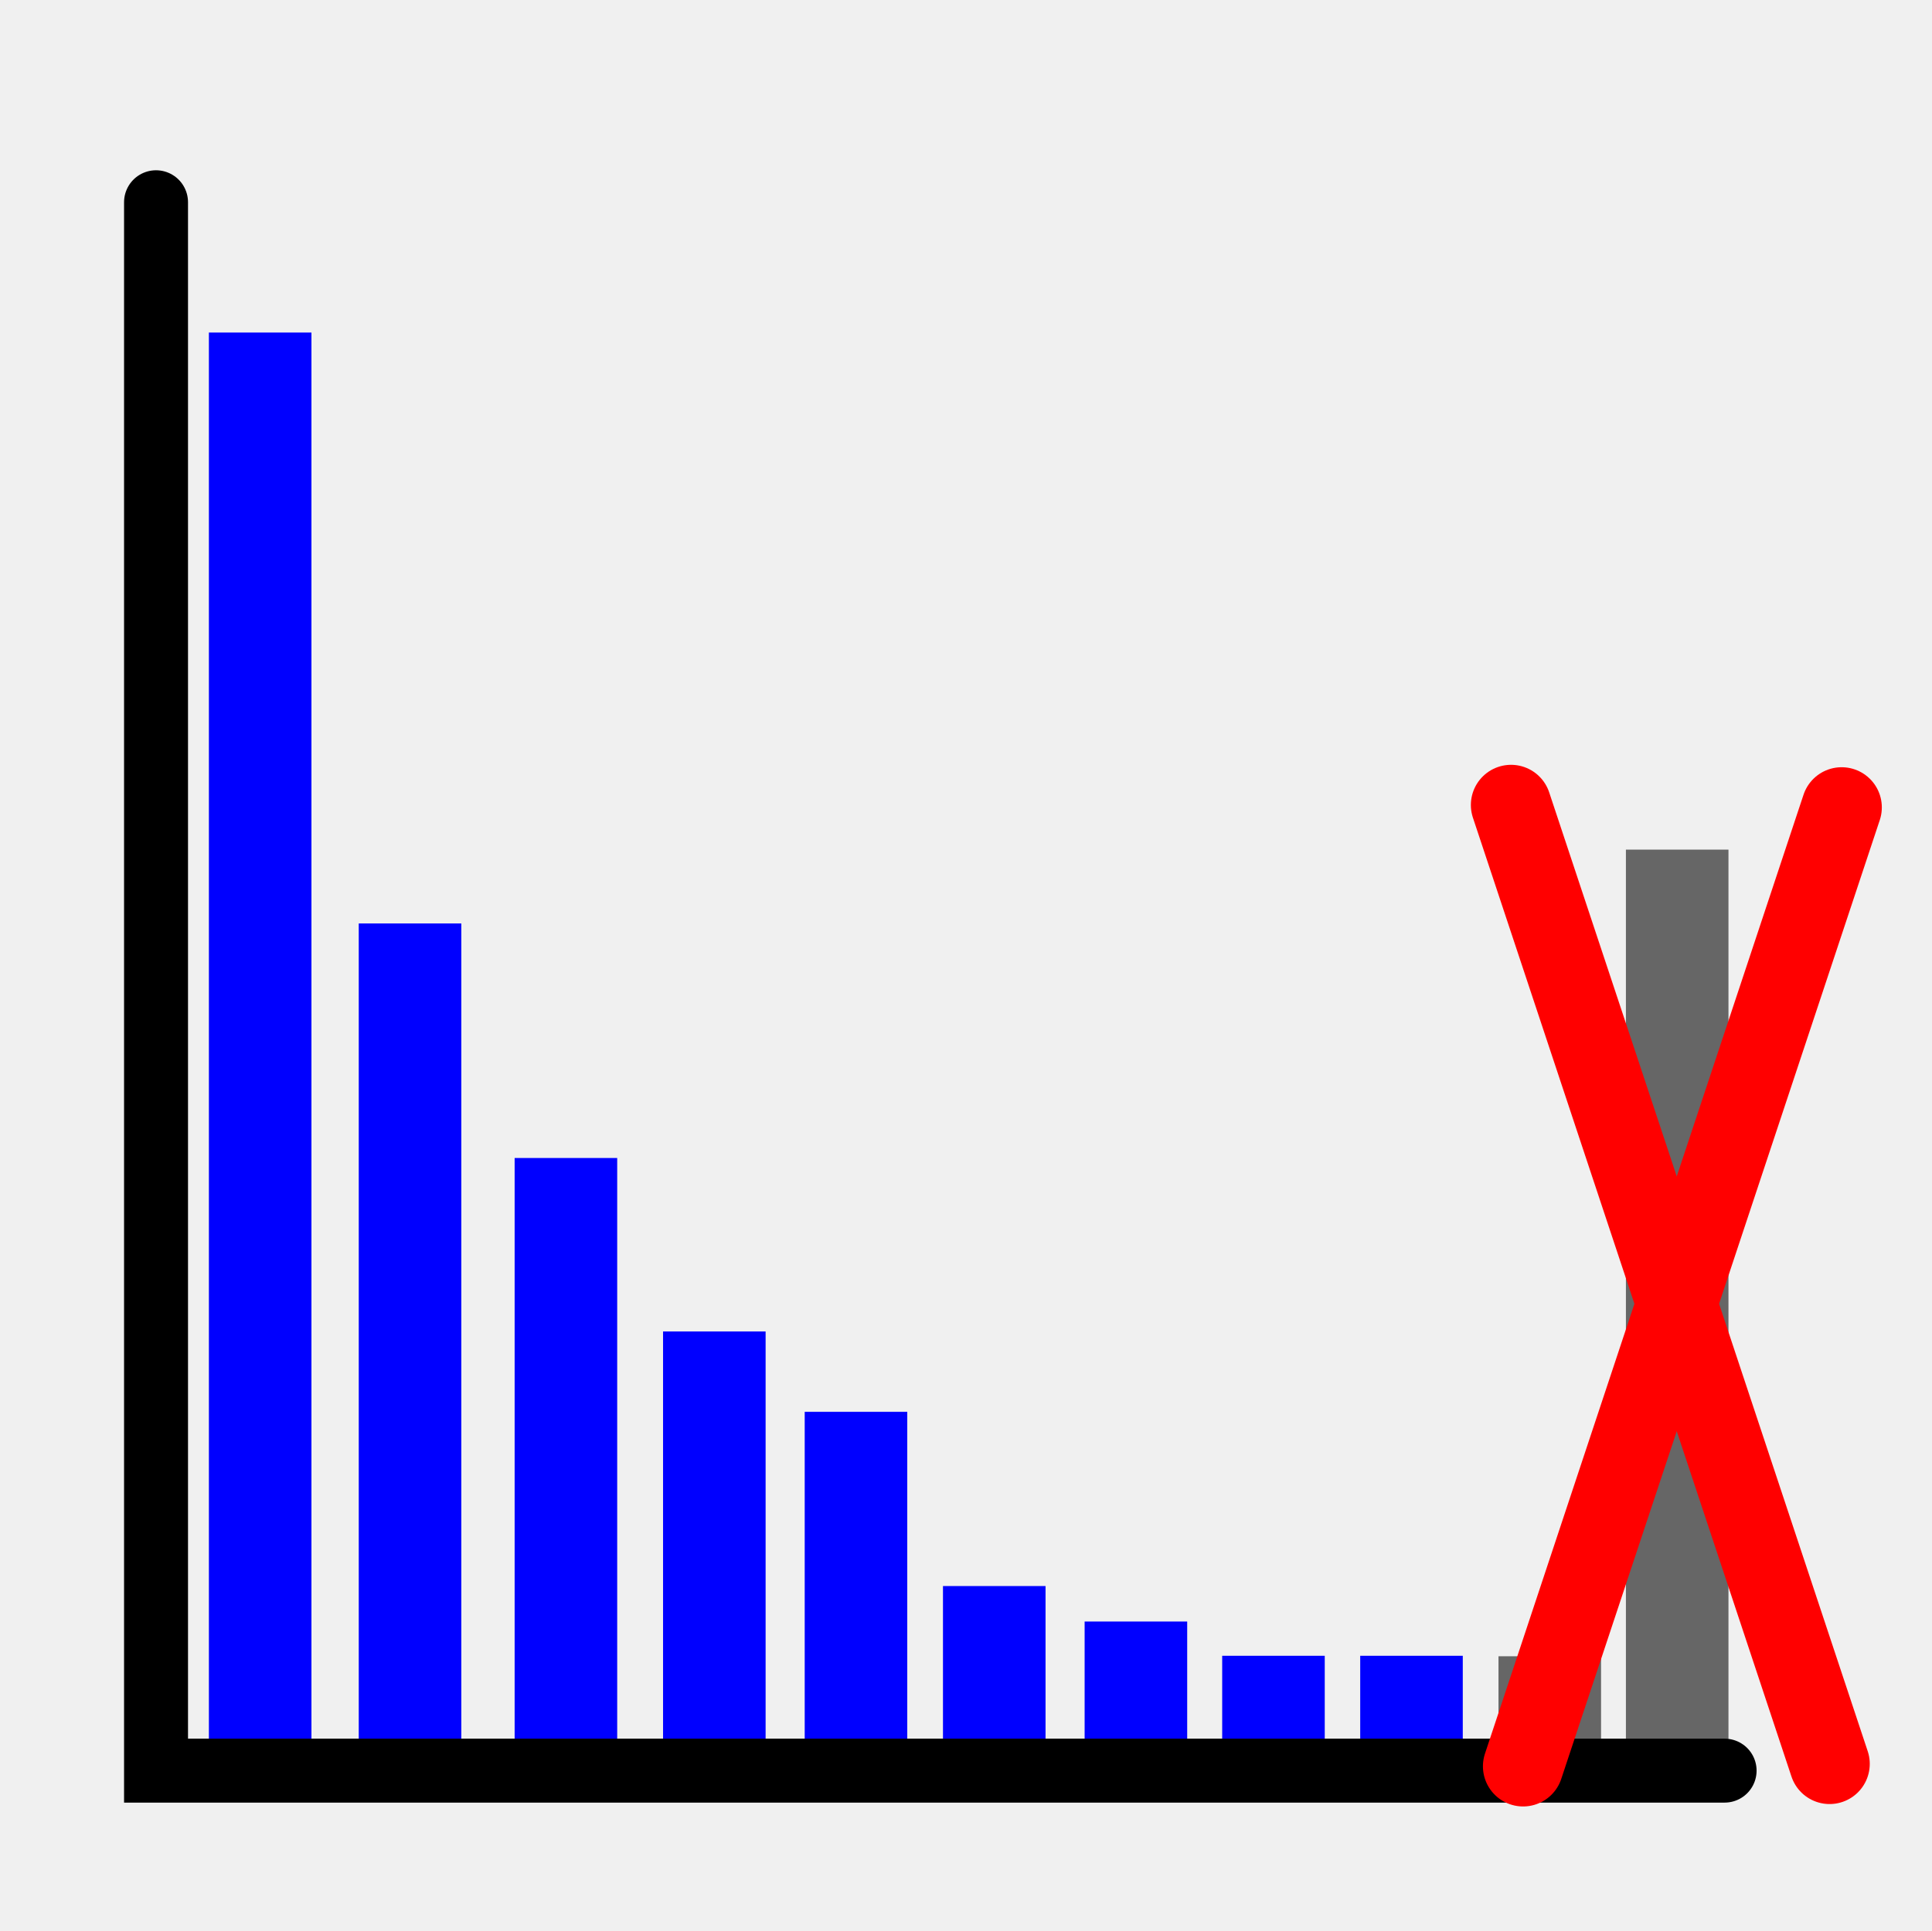
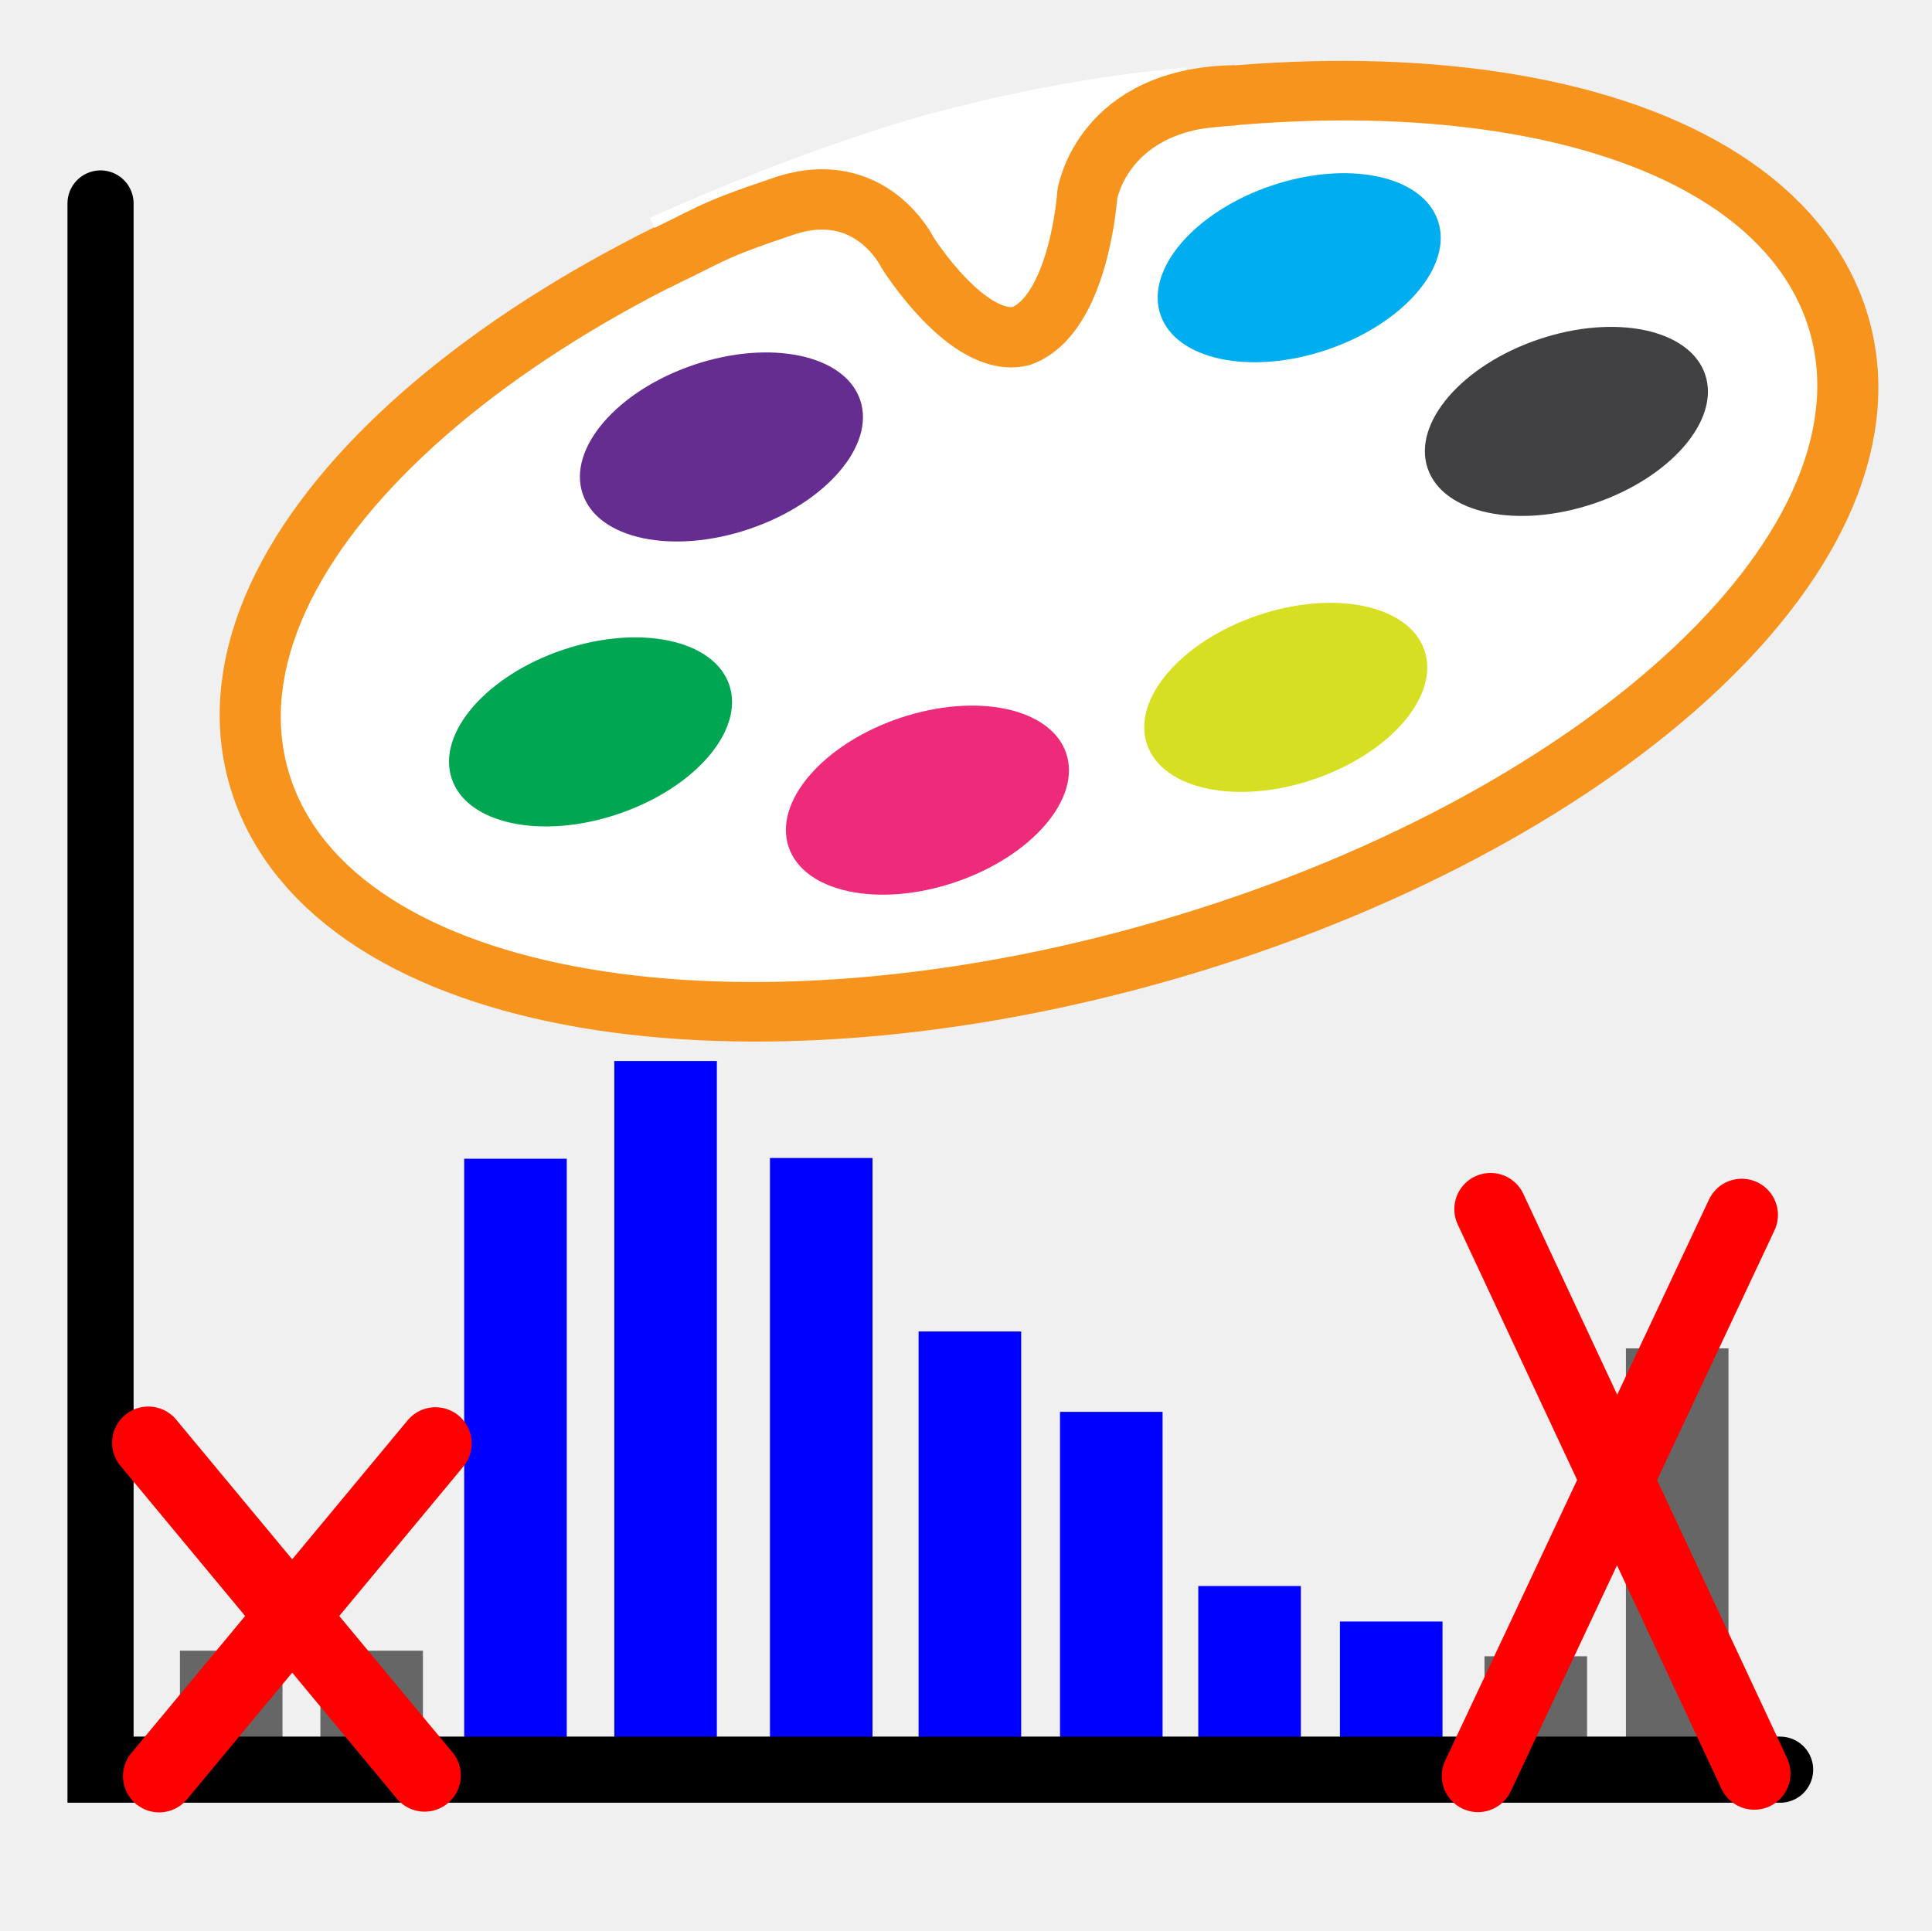
- <svg xmlns="http://www.w3.org/2000/svg" xmlns:ns2="http://www.openswatchbook.org/uri/2009/osb" xmlns:xlink="http://www.w3.org/1999/xlink" width="8.006mm" height="8mm" viewBox="0 0 8.006 8" version="1.1" id="svg4213">
+ <svg xmlns="http://www.w3.org/2000/svg" xmlns:xlink="http://www.w3.org/1999/xlink" width="8.006mm" height="8mm" viewBox="0 0 8.006 8" version="1.1" id="svg4213">
  <defs id="defs4207">
    <pattern xlink:href="#Checkerboard" id="pattern5261" patternTransform="matrix(0.4723471,0.3019661,0.1744026,0.8990712,169.6607,13.54736)" />
-     <linearGradient id="linearGradient5257" ns2:paint="solid">
+     <linearGradient id="linearGradient5257">
      <stop style="stop-color:#222222;stop-opacity:1;" offset="0" id="stop5255" />
    </linearGradient>
    <pattern xlink:href="#Checkerboard" id="pattern5216" patternTransform="matrix(10,0,0,10,6.75679,19.37801)" />
    <pattern patternUnits="userSpaceOnUse" width="2" height="2" patternTransform="translate(0,0) scale(10,10)" id="Checkerboard">
      <rect style="fill:black;stroke:none" x="0" y="0" width="1" height="1" id="rect1885" />
      <rect style="fill:black;stroke:none" x="1" y="1" width="1" height="1" id="rect1887" />
    </pattern>
    <marker style="overflow:visible" id="marker4868" refX="0" refY="0" orient="auto">
      <path transform="matrix(-0.3,0,0,-0.3,0.69,0)" d="M 8.719,4.034 -2.207,0.016 8.719,-4.002 c -1.745,2.372 -1.735,5.617 -6e-7,8.035 z" style="fill:#f7941e;fill-opacity:1;fill-rule:evenodd;stroke:#f7941e;stroke-width:0.625;stroke-linejoin:round;stroke-opacity:1" id="path4866" />
    </marker>
    <marker style="overflow:visible" id="marker4858" refX="0" refY="0" orient="auto">
      <path transform="matrix(-0.3,0,0,-0.3,0.69,0)" d="M 8.719,4.034 -2.207,0.016 8.719,-4.002 c -1.745,2.372 -1.735,5.617 -6e-7,8.035 z" style="fill:#f7941e;fill-opacity:1;fill-rule:evenodd;stroke:#f7941e;stroke-width:0.625;stroke-linejoin:round;stroke-opacity:1" id="path4856" />
    </marker>
  </defs>
  <g id="layer1" transform="translate(-228.0744,-28.59583)">
-     <rect style="fill:#0000ff;stroke-width:0.265;stroke-linecap:round;stroke-linejoin:bevel;stroke-miterlimit:4;stroke-dasharray:none;stroke-dashoffset:99;paint-order:fill markers stroke;stop-color:#000000" id="rect866" width="0.425" height="5.924" x="228.94" y="29.974" />
-     <rect style="fill:#0000ff;stroke-width:0.205;stroke-linecap:round;stroke-linejoin:bevel;stroke-miterlimit:4;stroke-dasharray:none;stroke-dashoffset:99;paint-order:fill markers stroke;stop-color:#000000" id="rect866-9" width="0.425" height="3.537" x="229.561" y="32.423" />
-     <rect style="fill:#0000ff;stroke-width:0.171;stroke-linecap:round;stroke-linejoin:bevel;stroke-miterlimit:4;stroke-dasharray:none;stroke-dashoffset:99;paint-order:fill markers stroke;stop-color:#000000" id="rect866-0" width="0.425" height="2.478" x="230.207" y="33.395" />
-     <rect style="fill:#0000ff;stroke-width:0.142;stroke-linecap:round;stroke-linejoin:bevel;stroke-miterlimit:4;stroke-dasharray:none;stroke-dashoffset:99;paint-order:fill markers stroke;stop-color:#000000" id="rect866-0-6" width="0.425" height="1.7" x="230.822" y="34.114" />
-     <rect style="fill:#0000ff;stroke-width:0.13;stroke-linecap:round;stroke-linejoin:bevel;stroke-miterlimit:4;stroke-dasharray:none;stroke-dashoffset:99;paint-order:fill markers stroke;stop-color:#000000" id="rect866-0-2" width="0.425" height="1.425" x="231.409" y="34.447" />
-     <rect style="fill:#0000ff;stroke-width:0.09;stroke-linecap:round;stroke-linejoin:bevel;stroke-miterlimit:4;stroke-dasharray:none;stroke-dashoffset:99;paint-order:fill markers stroke;stop-color:#000000" id="rect866-0-9" width="0.425" height="0.678" x="231.982" y="35.169" />
-     <rect style="fill:#0000ff;stroke-width:0.079;stroke-linecap:round;stroke-linejoin:bevel;stroke-miterlimit:4;stroke-dasharray:none;stroke-dashoffset:99;paint-order:fill markers stroke;stop-color:#000000" id="rect866-0-9-0" width="0.425" height="0.531" x="232.569" y="35.316" />
-     <rect style="fill:#0000ff;stroke-width:0.069;stroke-linecap:round;stroke-linejoin:bevel;stroke-miterlimit:4;stroke-dasharray:none;stroke-dashoffset:99;paint-order:fill markers stroke;stop-color:#000000" id="rect866-0-9-4" width="0.425" height="0.399" x="233.139" y="35.458" />
-     <rect style="fill:#0000ff;stroke-width:0.069;stroke-linecap:round;stroke-linejoin:bevel;stroke-miterlimit:4;stroke-dasharray:none;stroke-dashoffset:99;paint-order:fill markers stroke;stop-color:#000000" id="rect866-0-9-4-5" width="0.425" height="0.399" x="233.711" y="35.458" />
-     <rect style="fill:#666666;stroke-width:0.211;stroke-linecap:round;stroke-linejoin:bevel;stroke-miterlimit:4;stroke-dasharray:none;stroke-dashoffset:99;paint-order:fill markers stroke;stop-color:#000000" id="rect866-0-9-4-9" width="0.425" height="3.74" x="234.812" y="32.117" />
-     <rect style="fill:#666666;stroke-width:0.066;stroke-linecap:round;stroke-linejoin:bevel;stroke-miterlimit:4;stroke-dasharray:none;stroke-dashoffset:99;paint-order:fill markers stroke;stop-color:#000000" id="rect866-0-9-4-9-3" width="0.425" height="0.368" x="234.284" y="35.46" />
-     <path style="fill:none;stroke:#000000;stroke-width:0.265;stroke-linecap:round;stroke-linejoin:miter;stroke-miterlimit:4;stroke-dasharray:none;stroke-opacity:1" d="m 228.721,29.434 v 6.5 h 6.5" id="path862" />
-     <path style="fill:none;stroke:#ff0000;stroke-width:0.333;stroke-linecap:round;stroke-linejoin:miter;stroke-miterlimit:4;stroke-dasharray:none;stroke-opacity:1" d="m 234.336,31.932 1.32,3.974" id="path958-5-1" />
-     <path style="fill:#ff0000;stroke:#ff0000;stroke-width:0.333;stroke-linecap:round;stroke-linejoin:miter;stroke-miterlimit:4;stroke-dasharray:none;stroke-opacity:1" d="m 235.706,31.942 -1.32,3.974" id="path958-5" />
+     <rect style="fill:#0000ff;stroke-width:0.172;stroke-linecap:round;stroke-linejoin:bevel;stroke-miterlimit:4;stroke-dasharray:none;stroke-dashoffset:99;paint-order:fill markers stroke;stop-color:#000000" id="rect866" width="0.425" height="2.5" x="229.998" y="33.398" />
+     <rect style="fill:#0000ff;stroke-width:0.188;stroke-linecap:round;stroke-linejoin:bevel;stroke-miterlimit:4;stroke-dasharray:none;stroke-dashoffset:99;paint-order:fill markers stroke;stop-color:#000000" id="rect866-9" width="0.425" height="2.967" x="230.62" y="32.993" />
+     <rect style="fill:#0000ff;stroke-width:0.171;stroke-linecap:round;stroke-linejoin:bevel;stroke-miterlimit:4;stroke-dasharray:none;stroke-dashoffset:99;paint-order:fill markers stroke;stop-color:#000000" id="rect866-0" width="0.425" height="2.478" x="231.265" y="33.395" />
+     <rect style="fill:#0000ff;stroke-width:0.142;stroke-linecap:round;stroke-linejoin:bevel;stroke-miterlimit:4;stroke-dasharray:none;stroke-dashoffset:99;paint-order:fill markers stroke;stop-color:#000000" id="rect866-0-6" width="0.425" height="1.7" x="231.881" y="34.114" />
+     <rect style="fill:#0000ff;stroke-width:0.13;stroke-linecap:round;stroke-linejoin:bevel;stroke-miterlimit:4;stroke-dasharray:none;stroke-dashoffset:99;paint-order:fill markers stroke;stop-color:#000000" id="rect866-0-2" width="0.425" height="1.425" x="232.467" y="34.447" />
+     <rect style="fill:#0000ff;stroke-width:0.09;stroke-linecap:round;stroke-linejoin:bevel;stroke-miterlimit:4;stroke-dasharray:none;stroke-dashoffset:99;paint-order:fill markers stroke;stop-color:#000000" id="rect866-0-9" width="0.425" height="0.678" x="233.04" y="35.169" />
+     <rect style="fill:#0000ff;stroke-width:0.079;stroke-linecap:round;stroke-linejoin:bevel;stroke-miterlimit:4;stroke-dasharray:none;stroke-dashoffset:99;paint-order:fill markers stroke;stop-color:#000000" id="rect866-0-9-0" width="0.425" height="0.531" x="233.627" y="35.316" />
+     <rect style="fill:#666666;stroke-width:0.141;stroke-linecap:round;stroke-linejoin:bevel;stroke-miterlimit:4;stroke-dasharray:none;stroke-dashoffset:99;paint-order:fill markers stroke;stop-color:#000000" id="rect866-0-9-4-9" width="0.425" height="1.673" x="234.812" y="34.184" />
+     <rect style="fill:#666666;stroke-width:0.066;stroke-linecap:round;stroke-linejoin:bevel;stroke-miterlimit:4;stroke-dasharray:none;stroke-dashoffset:99;paint-order:fill markers stroke;stop-color:#000000" id="rect866-0-9-4-9-3" width="0.425" height="0.368" x="234.226" y="35.46" />
+     <rect style="fill:#666666;stroke-width:0.066;stroke-linecap:round;stroke-linejoin:bevel;stroke-miterlimit:4;stroke-dasharray:none;stroke-dashoffset:99;paint-order:fill markers stroke;stop-color:#000000" id="rect866-0-9-4-9-3-1" width="0.425" height="0.368" x="229.402" y="35.437" />
+     <rect style="fill:#666666;stroke-width:0.066;stroke-linecap:round;stroke-linejoin:bevel;stroke-miterlimit:4;stroke-dasharray:none;stroke-dashoffset:99;paint-order:fill markers stroke;stop-color:#000000" id="rect866-0-9-4-9-3-1-4" width="0.425" height="0.368" x="228.82" y="35.437" />
+     <path style="fill:none;stroke:#000000;stroke-width:0.274;stroke-linecap:round;stroke-linejoin:miter;stroke-miterlimit:4;stroke-dasharray:none;stroke-opacity:1" d="m 228.491,29.439 v 6.491 h 6.96" id="path862" />
+     <path style="fill:none;stroke:#ff0000;stroke-width:0.3;stroke-linecap:round;stroke-linejoin:miter;stroke-miterlimit:4;stroke-dasharray:none;stroke-opacity:1" d="m 234.251,33.607 1.093,2.339" id="path958-5-1" />
+     <path style="fill:#ff0000;stroke:#ff0000;stroke-width:0.3;stroke-linecap:round;stroke-linejoin:miter;stroke-miterlimit:4;stroke-dasharray:none;stroke-opacity:1" d="m 235.292,33.631 -1.093,2.325" id="path958-5" />
+     <path style="fill:none;stroke:#ff0000;stroke-width:0.3;stroke-linecap:round;stroke-linejoin:miter;stroke-miterlimit:4;stroke-dasharray:none;stroke-opacity:1" d="m 228.689,34.575 1.145,1.379" id="path958-5-1-4" />
+     <path style="fill:#ff0000;stroke:#ff0000;stroke-width:0.3;stroke-linecap:round;stroke-linejoin:miter;stroke-miterlimit:4;stroke-dasharray:none;stroke-opacity:1" d="m 229.879,34.578 -1.145,1.379" id="path958-5-8" />
+     <ellipse style="fill:#ffffff;fill-opacity:1;stroke:#f7941e;stroke-width:0.5;stroke-linejoin:round;stroke-dasharray:none;stroke-dashoffset:0.643;stroke-opacity:1;paint-order:stroke fill markers;stop-color:#000000" id="path2877" transform="matrix(0.9569111,-0.290381,0.330949,0.9436486,0,0)" ry="1.6" rx="3.28" cy="97.129" cx="209.295" />
+     <ellipse style="fill:#00a651;fill-opacity:1;stroke:none;stroke-width:0.207;stroke-linejoin:round;stroke-dasharray:none;stroke-dashoffset:0.643;stroke-opacity:1;paint-order:stroke fill markers;stop-color:#000000" id="path3755" transform="matrix(0.9473344,-0.3202462,0.320199,0.9473503,0,0)" ry="0.359" rx="0.607" cy="103.787" cx="208.257" />
+     <ellipse style="fill:#ee2a7b;fill-opacity:1;stroke:none;stroke-width:0.207;stroke-linejoin:round;stroke-dasharray:none;stroke-dashoffset:0.643;stroke-opacity:1;paint-order:stroke fill markers;stop-color:#000000" id="path3755-5" transform="matrix(0.9473344,-0.3202462,0.320199,0.9473503,0,0)" ry="0.359" rx="0.607" cy="104.502" cx="209.489" />
+     <ellipse style="fill:#d7df23;fill-opacity:1;stroke:none;stroke-width:0.207;stroke-linejoin:round;stroke-dasharray:none;stroke-dashoffset:0.643;stroke-opacity:1;paint-order:stroke fill markers;stop-color:#000000" id="path3755-56" transform="matrix(0.9473344,-0.3202462,0.320199,0.9473503,0,0)" ry="0.359" rx="0.607" cy="104.574" cx="211.032" />
+     <ellipse style="fill:#414042;fill-opacity:1;stroke:none;stroke-width:0.207;stroke-linejoin:round;stroke-dasharray:none;stroke-dashoffset:0.643;stroke-opacity:1;paint-order:stroke fill markers;stop-color:#000000" id="path3755-1" transform="matrix(0.9473344,-0.3202462,0.320199,0.9473503,0,0)" ry="0.359" rx="0.607" cy="103.863" cx="212.5" />
+     <ellipse style="fill:#00aeef;fill-opacity:1;stroke:none;stroke-width:0.207;stroke-linejoin:round;stroke-dasharray:none;stroke-dashoffset:0.643;stroke-opacity:1;paint-order:stroke fill markers;stop-color:#000000" id="path3755-17" transform="matrix(0.9473344,-0.3202462,0.320199,0.9473503,0,0)" ry="0.359" rx="0.607" cy="102.905" cx="211.655" />
+     <ellipse style="fill:#662d91;fill-opacity:1;stroke:none;stroke-width:0.207;stroke-linejoin:round;stroke-dasharray:none;stroke-dashoffset:0.643;stroke-opacity:1;paint-order:stroke fill markers;stop-color:#000000" id="path3755-57" transform="matrix(0.9473344,-0.3202462,0.320199,0.9473503,0,0)" ry="0.359" rx="0.607" cy="102.842" cx="209.149" />
+     <path style="fill:#ffffff;stroke:#ffffff;stroke-width:0.3;stroke-linecap:butt;stroke-linejoin:miter;stroke-dasharray:none;stroke-opacity:1" d="m 230.83,29.635 c 0,0 0.649,-0.298 1.21,-0.442 0.282,-0.072 0.611,-0.137 0.964,-0.168" id="path7672" />
+     <path style="fill:none;fill-opacity:1;stroke:#f7941e;stroke-width:0.25;stroke-linecap:butt;stroke-linejoin:miter;stroke-dasharray:none;stroke-opacity:1" d="m 230.749,29.696 c 0.285,-0.131 0.237,-0.133 0.574,-0.246 0.361,-0.121 0.513,0.194 0.513,0.194 0,0 0.249,0.396 0.469,0.345 0.242,-0.088 0.275,-0.587 0.275,-0.587 0,0 0.062,-0.403 0.612,-0.411" id="path7670" />
  </g>
</svg>
